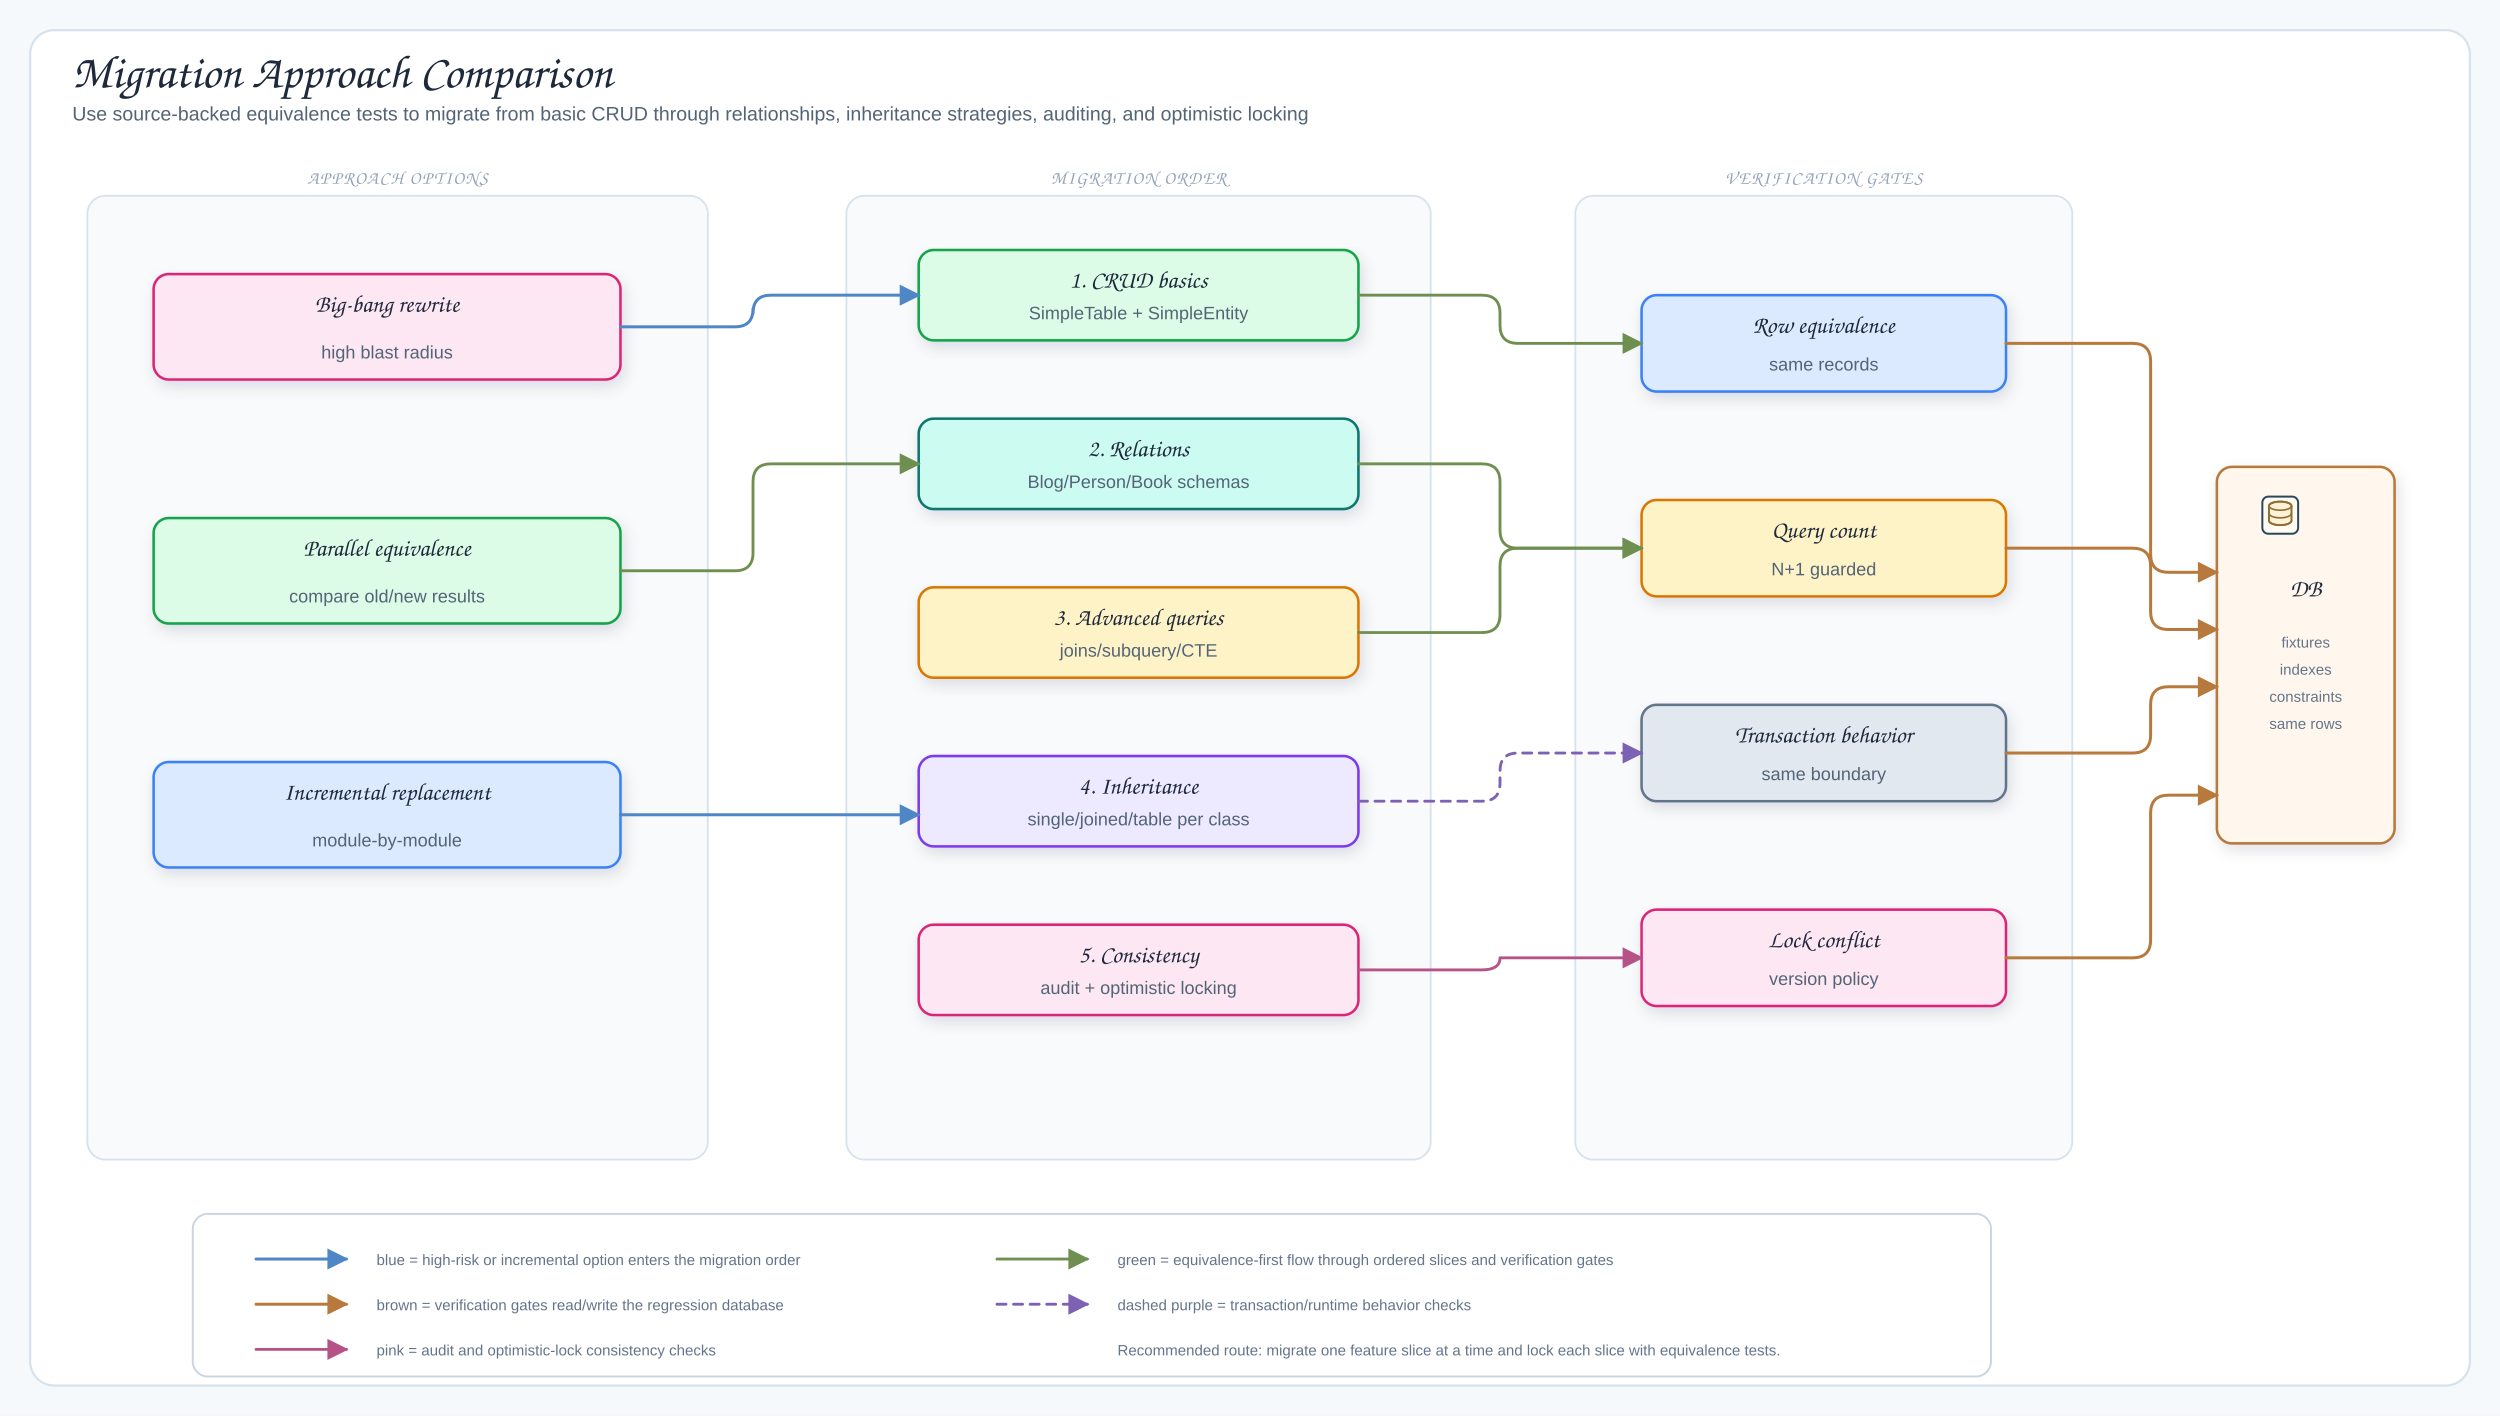
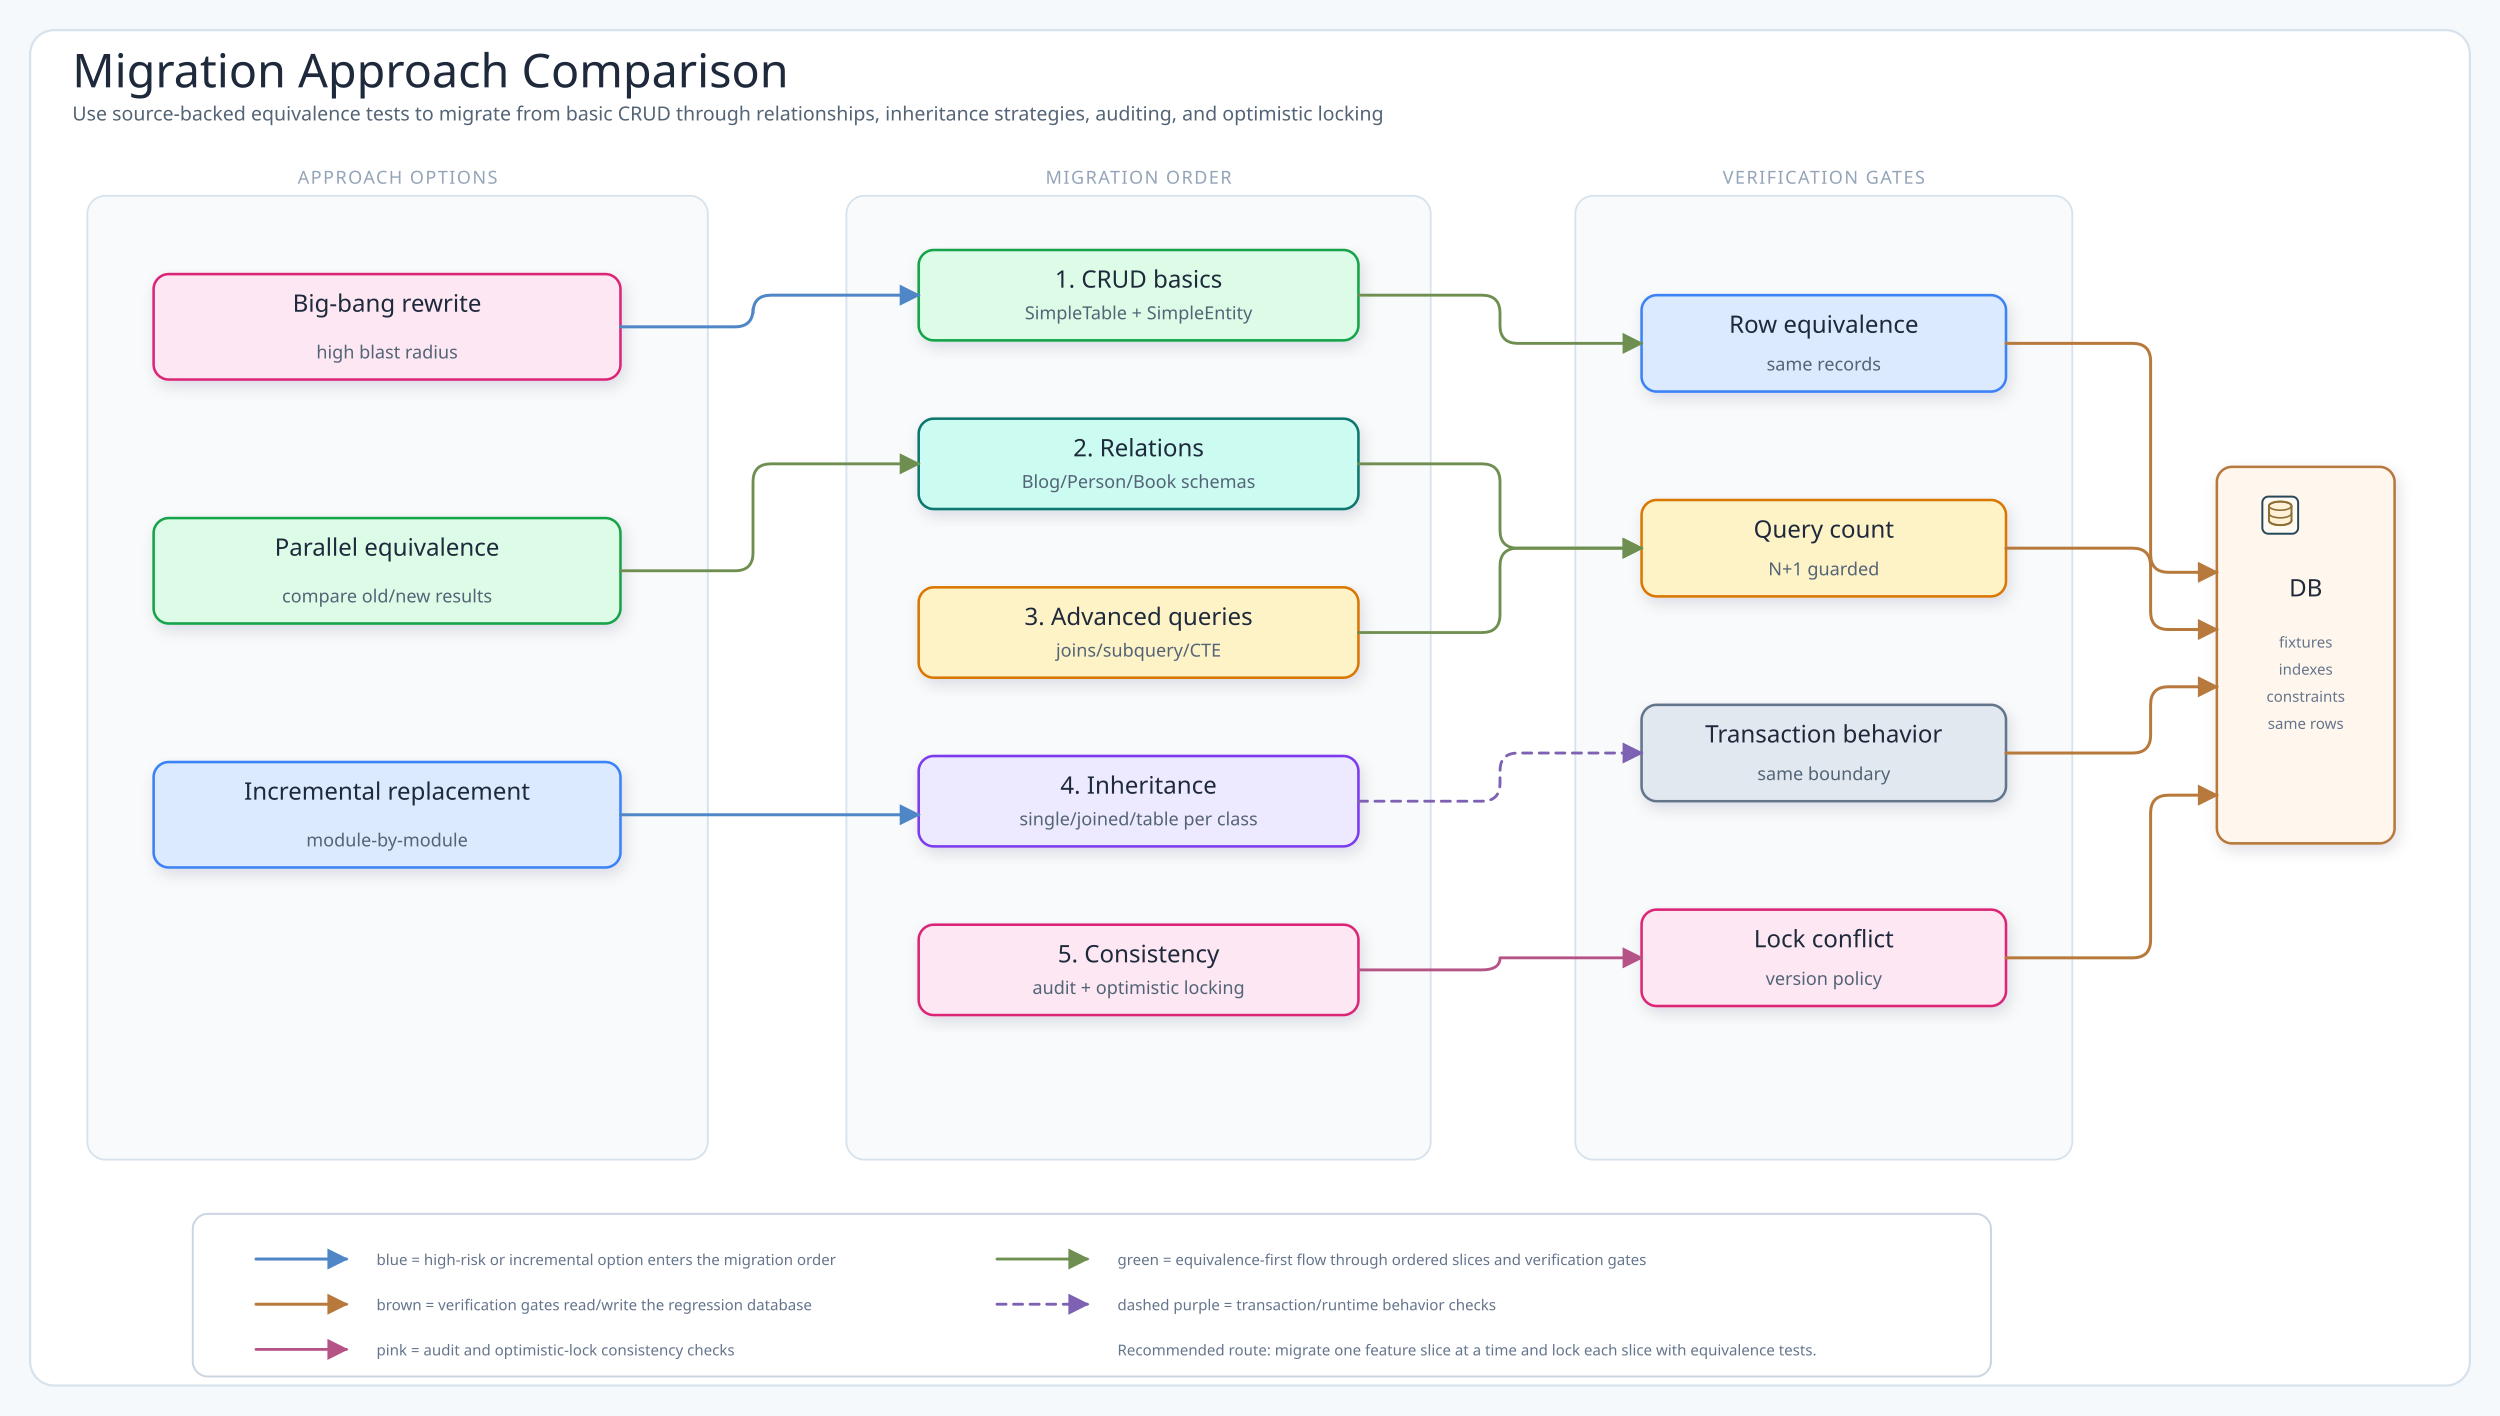
<svg xmlns="http://www.w3.org/2000/svg" viewBox="0 0 1660 940" width="1660" height="940" role="img" aria-label="Migration Approach Comparison">
  <defs>
    <filter id="shadow" x="-10%" y="-10%" width="120%" height="130%">
      <feDropShadow dx="2" dy="4" stdDeviation="5" flood-color="#1f2937" flood-opacity="0.12" />
    </filter>
    <marker id="arrowBlue" markerUnits="userSpaceOnUse" markerWidth="14" markerHeight="14" viewBox="0 0 10 10" refX="9" refY="5" orient="auto">
      <path d="M 0 0 L 10 5 L 0 10 Z" fill="#4f86c6" stroke="#4f86c6" stroke-dasharray="none" style="stroke-dasharray:none!important" stroke-width="0" />
    </marker>
    <marker id="arrowGreen" markerUnits="userSpaceOnUse" markerWidth="14" markerHeight="14" viewBox="0 0 10 10" refX="9" refY="5" orient="auto">
      <path d="M 0 0 L 10 5 L 0 10 Z" fill="#6e8f4f" stroke="#6e8f4f" stroke-dasharray="none" style="stroke-dasharray:none!important" stroke-width="0" />
    </marker>
    <marker id="arrowPink" markerUnits="userSpaceOnUse" markerWidth="14" markerHeight="14" viewBox="0 0 10 10" refX="9" refY="5" orient="auto">
      <path d="M 0 0 L 10 5 L 0 10 Z" fill="#b65386" stroke="#b65386" stroke-dasharray="none" style="stroke-dasharray:none!important" stroke-width="0" />
    </marker>
    <marker id="arrowOrange" markerUnits="userSpaceOnUse" markerWidth="14" markerHeight="14" viewBox="0 0 10 10" refX="9" refY="5" orient="auto">
      <path d="M 0 0 L 10 5 L 0 10 Z" fill="#b8793c" stroke="#b8793c" stroke-dasharray="none" style="stroke-dasharray:none!important" stroke-width="0" />
    </marker>
    <marker id="arrowPurple" markerUnits="userSpaceOnUse" markerWidth="14" markerHeight="14" viewBox="0 0 10 10" refX="9" refY="5" orient="auto">
      <path d="M 0 0 L 10 5 L 0 10 Z" fill="#7d61b3" stroke="#7d61b3" stroke-dasharray="none" style="stroke-dasharray:none!important" stroke-width="0" />
    </marker>
    <style>
.canvas{fill:#f6f9fc}.frame{fill:#fff;stroke:#d7e2ec;stroke-width:1.5}
- .title{font-family:"Architects Daughter","Comic Sans MS",cursive;font-size:31px;fill:#1e293b}
- .subtitle,.detail{font-family:"Comic Mono","Comic Sans MS","Comic Sans","Comic Neue",Arial,sans-serif;fill:#536476}
- .subtitle{font-size:13px}.detail{font-size:12px}.tiny{font-family:"Comic Mono","Comic Sans MS","Comic Sans","Comic Neue",Arial,sans-serif;font-size:10px;fill:#64748b}
- .label{font-family:"Architects Daughter","Comic Sans MS",cursive;font-size:16px;fill:#1e293b}
- .panelTitle{font-family:"Architects Daughter","Comic Sans MS",cursive;font-size:12px;letter-spacing:.08em;fill:#94a3b8}
+ .title{font-family:"Architects Daughter";font-size:31px;fill:#1e293b}
+ .subtitle,.detail{font-family:"Comic Mono";fill:#536476}
+ .subtitle{font-size:13px}.detail{font-size:12px}.tiny{font-family:"Comic Mono";font-size:10px;fill:#64748b}
+ .label{font-family:"Architects Daughter";font-size:16px;fill:#1e293b}
+ .panelTitle{font-family:"Architects Daughter";font-size:12px;letter-spacing:.08em;fill:#94a3b8}
.card{stroke-width:1.7;filter:url(#shadow)}.panel{fill:#f8fafc;stroke:#d7e2ec;stroke-width:1.2}
.arrow{fill:none;stroke:#4f86c6;stroke-width:2;stroke-linecap:round;stroke-linejoin:round;marker-end:url(#arrowBlue)}
.mapLine{fill:none;stroke:#6e8f4f;stroke-width:1.9;stroke-linecap:round;stroke-linejoin:round;marker-end:url(#arrowGreen)}
.codecLine{fill:none;stroke:#b65386;stroke-width:1.9;stroke-linecap:round;stroke-linejoin:round;marker-end:url(#arrowPink)}
.dbUse{fill:none;stroke:#b8793c;stroke-width:2;stroke-linecap:round;stroke-linejoin:round;marker-end:url(#arrowOrange)}
.runtimeUse{fill:none;stroke:#7d61b3;stroke-width:1.9;stroke-dasharray:6 5;stroke-linecap:round;stroke-linejoin:round;marker-end:url(#arrowPurple)}
.inheritStem{fill:none;stroke:#475569;stroke-width:1.8;stroke-linecap:round;stroke-linejoin:round}
</style>
  </defs>
  <rect width="1660" height="940" class="canvas" />
  <rect x="20" y="20" width="1620" height="900" rx="16" class="frame" />
  <text x="48" y="58" class="title">Migration Approach Comparison</text>
  <text x="48" y="80" class="subtitle">Use source-backed equivalence tests to migrate from basic CRUD through relationships, inheritance strategies, auditing, and optimistic locking</text>
  <rect x="58" y="130" width="412" height="640" rx="12" class="panel" />
  <text x="264" y="122" class="panelTitle" text-anchor="middle">APPROACH OPTIONS</text>
  <rect x="102" y="182" width="310" height="70" rx="10" fill="#fce7f3" stroke="#db2777" class="card" />
  <text x="257" y="207" class="label" text-anchor="middle">Big-bang rewrite</text>
  <text x="257" y="238" class="detail" text-anchor="middle">high blast radius</text>
  <rect x="102" y="344" width="310" height="70" rx="10" fill="#dcfce7" stroke="#16a34a" class="card" />
  <text x="257" y="369" class="label" text-anchor="middle">Parallel equivalence</text>
  <text x="257" y="400" class="detail" text-anchor="middle">compare old/new results</text>
  <rect x="102" y="506" width="310" height="70" rx="10" fill="#dbeafe" stroke="#3b82f6" class="card" />
  <text x="257" y="531" class="label" text-anchor="middle">Incremental replacement</text>
  <text x="257" y="562" class="detail" text-anchor="middle">module-by-module</text>
  <rect x="562" y="130" width="388" height="640" rx="12" class="panel" />
  <text x="756" y="122" class="panelTitle" text-anchor="middle">MIGRATION ORDER</text>
  <rect x="610" y="166" width="292" height="60" rx="10" fill="#dcfce7" stroke="#16a34a" class="card" />
  <text x="756" y="191" class="label" text-anchor="middle">1. CRUD basics</text>
  <text x="756" y="212" class="detail" text-anchor="middle">SimpleTable + SimpleEntity</text>
  <rect x="610" y="278" width="292" height="60" rx="10" fill="#ccfbf1" stroke="#0f766e" class="card" />
  <text x="756" y="303" class="label" text-anchor="middle">2. Relations</text>
  <text x="756" y="324" class="detail" text-anchor="middle">Blog/Person/Book schemas</text>
  <rect x="610" y="390" width="292" height="60" rx="10" fill="#fef3c7" stroke="#d97706" class="card" />
  <text x="756" y="415" class="label" text-anchor="middle">3. Advanced queries</text>
  <text x="756" y="436" class="detail" text-anchor="middle">joins/subquery/CTE</text>
  <rect x="610" y="502" width="292" height="60" rx="10" fill="#ede9fe" stroke="#7c3aed" class="card" />
  <text x="756" y="527" class="label" text-anchor="middle">4. Inheritance</text>
  <text x="756" y="548" class="detail" text-anchor="middle">single/joined/table per class</text>
  <rect x="610" y="614" width="292" height="60" rx="10" fill="#fce7f3" stroke="#db2777" class="card" />
  <text x="756" y="639" class="label" text-anchor="middle">5. Consistency</text>
  <text x="756" y="660" class="detail" text-anchor="middle">audit + optimistic locking</text>
  <rect x="1046" y="130" width="330" height="640" rx="12" class="panel" />
  <text x="1211" y="122" class="panelTitle" text-anchor="middle">VERIFICATION GATES</text>
  <rect x="1090" y="196" width="242" height="64" rx="10" fill="#dbeafe" stroke="#3b82f6" class="card" />
  <text x="1211" y="221" class="label" text-anchor="middle">Row equivalence</text>
  <text x="1211" y="246" class="detail" text-anchor="middle">same records</text>
  <rect x="1090" y="332" width="242" height="64" rx="10" fill="#fef3c7" stroke="#d97706" class="card" />
  <text x="1211" y="357" class="label" text-anchor="middle">Query count</text>
  <text x="1211" y="382" class="detail" text-anchor="middle">N+1 guarded</text>
  <rect x="1090" y="468" width="242" height="64" rx="10" fill="#e2e8f0" stroke="#64748b" class="card" />
  <text x="1211" y="493" class="label" text-anchor="middle">Transaction behavior</text>
  <text x="1211" y="518" class="detail" text-anchor="middle">same boundary</text>
  <rect x="1090" y="604" width="242" height="64" rx="10" fill="#fce7f3" stroke="#db2777" class="card" />
  <text x="1211" y="629" class="label" text-anchor="middle">Lock conflict</text>
  <text x="1211" y="654" class="detail" text-anchor="middle">version policy</text>
  <rect x="1472" y="310" width="118" height="250" rx="10" fill="#fff7ed" stroke="#b8793c" class="card" />
  <g data-bluetape4k-icon="generic/database-server" transform="translate(1500 328) scale(.22)">
    <rect x="10" y="8" width="108" height="112" rx="18" fill="#fffaf2" stroke="#28485a" stroke-width="6" />
    <ellipse cx="64" cy="36" rx="34" ry="13" fill="#fff0d8" stroke="#8c6f33" stroke-width="6" />
    <path d="M30 36v44c0 8 15 14 34 14s34-6 34-14V36" fill="#fff0d8" stroke="#8c6f33" stroke-width="6" stroke-linejoin="round" />
    <ellipse cx="64" cy="36" rx="34" ry="13" fill="none" stroke="#8c6f33" stroke-width="5" />
    <path d="M30 58c0 8 15 14 34 14s34-6 34-14" fill="none" stroke="#8c6f33" stroke-width="5" stroke-linecap="round" />
    <path d="M30 80c0 8 15 14 34 14s34-6 34-14" fill="none" stroke="#8c6f33" stroke-width="5" stroke-linecap="round" />
  </g>
  <text x="1531" y="396" class="label" text-anchor="middle">DB</text>
  <text x="1531" y="430" class="tiny" text-anchor="middle">fixtures</text>
  <text x="1531" y="448" class="tiny" text-anchor="middle">indexes</text>
  <text x="1531" y="466" class="tiny" text-anchor="middle">constraints</text>
  <text x="1531" y="484" class="tiny" text-anchor="middle">same rows</text>
  <path data-connector="big-bang-to-crud-basics" d="M412,217 L488,217 Q500,217 500,205 L500,208 Q500,196 512,196 L610,196" class="arrow" />
  <path data-connector="parallel-equivalence-to-relations" d="M412,379 L488,379 Q500,379 500,367 L500,320 Q500,308 512,308 L610,308" class="mapLine" />
  <path data-connector="incremental-replacement-to-inheritance" d="M412,541 H610" class="arrow" />
  <path data-connector="crud-basics-to-row-equivalence" d="M902,196 L984,196 Q996,196 996,208 L996,216 Q996,228 1008,228 L1090,228" class="mapLine" />
  <path data-connector="relations-to-query-count" d="M902,308 L984,308 Q996,308 996,320 L996,352 Q996,364 1008,364 L1090,364" class="mapLine" />
  <path data-connector="advanced-queries-to-query-count" d="M902,420 L984,420 Q996,420 996,408 L996,376 Q996,364 1008,364 L1090,364" class="mapLine" />
  <path data-connector="inheritance-to-transaction-behavior" d="M902,532 L984,532 Q996,532 996,520 L996,512 Q996,500 1008,500 L1090,500" class="runtimeUse" />
  <path data-connector="consistency-to-lock-conflict" d="M902,644 L984,644 Q996,644 996,636 L1090,636" class="codecLine" />
  <path data-connector="row-equivalence-to-db" d="M1332,228 L1416,228 Q1428,228 1428,240 L1428,368 Q1428,380 1440,380 L1472,380" class="dbUse" />
  <path data-connector="query-count-to-db" d="M1332,364 L1416,364 Q1428,364 1428,376 L1428,406 Q1428,418 1440,418 L1472,418" class="dbUse" />
  <path data-connector="transaction-behavior-to-db" d="M1332,500 L1416,500 Q1428,500 1428,488 L1428,468 Q1428,456 1440,456 L1472,456" class="dbUse" />
  <path data-connector="lock-conflict-to-db" d="M1332,636 L1416,636 Q1428,636 1428,624 L1428,540 Q1428,528 1440,528 L1472,528" class="dbUse" />
  <rect x="128" y="806" width="1194" height="108" rx="10" fill="#fff" stroke="#cbd5e1" stroke-width="1.3" />
  <path d="M170,836 L230,836" class="arrow" />
  <text x="250" y="840" class="tiny">blue = high-risk or incremental option enters the migration order</text>
  <path d="M662,836 L722,836" class="mapLine" />
  <text x="742" y="840" class="tiny">green = equivalence-first flow through ordered slices and verification gates</text>
  <path d="M170,866 L230,866" class="dbUse" />
  <text x="250" y="870" class="tiny">brown = verification gates read/write the regression database</text>
  <path d="M662,866 L722,866" class="runtimeUse" />
  <text x="742" y="870" class="tiny">dashed purple = transaction/runtime behavior checks</text>
  <path d="M170,896 L230,896" class="codecLine" />
  <text x="250" y="900" class="tiny">pink = audit and optimistic-lock consistency checks</text>
  <text x="742" y="900" class="tiny">Recommended route: migrate one feature slice at a time and lock each slice with equivalence tests.</text>
</svg>
